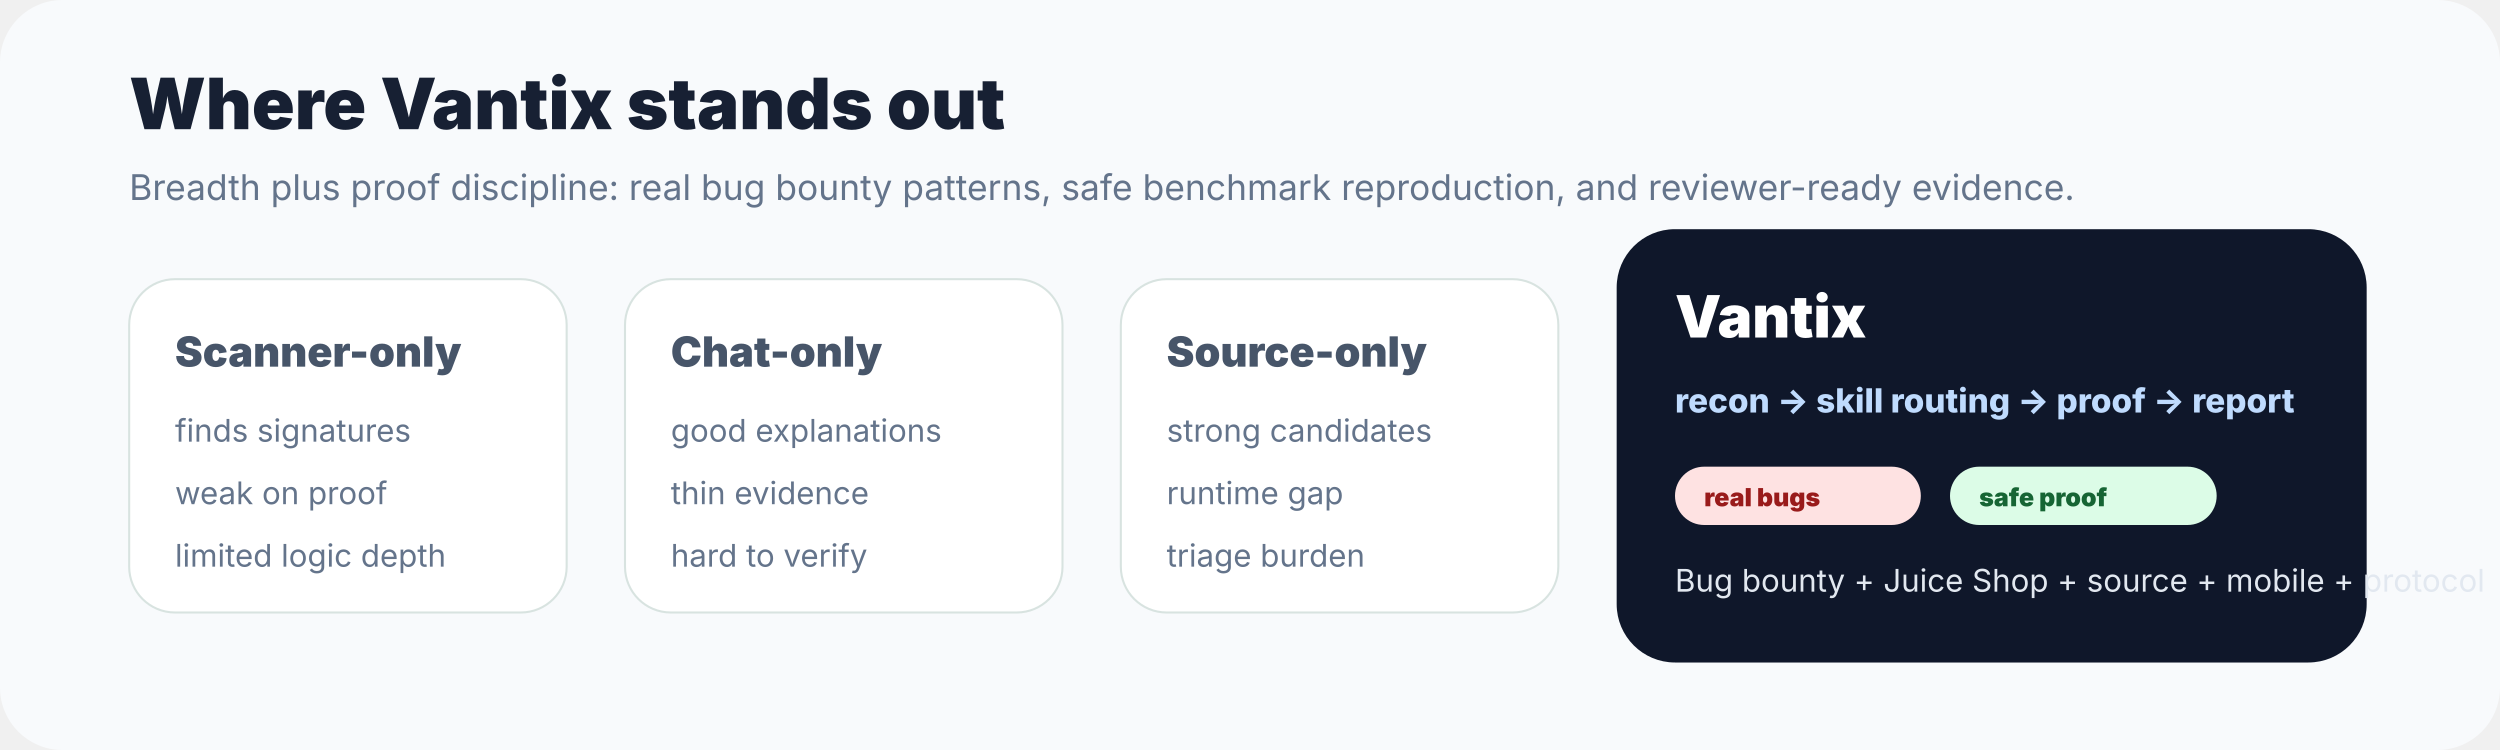
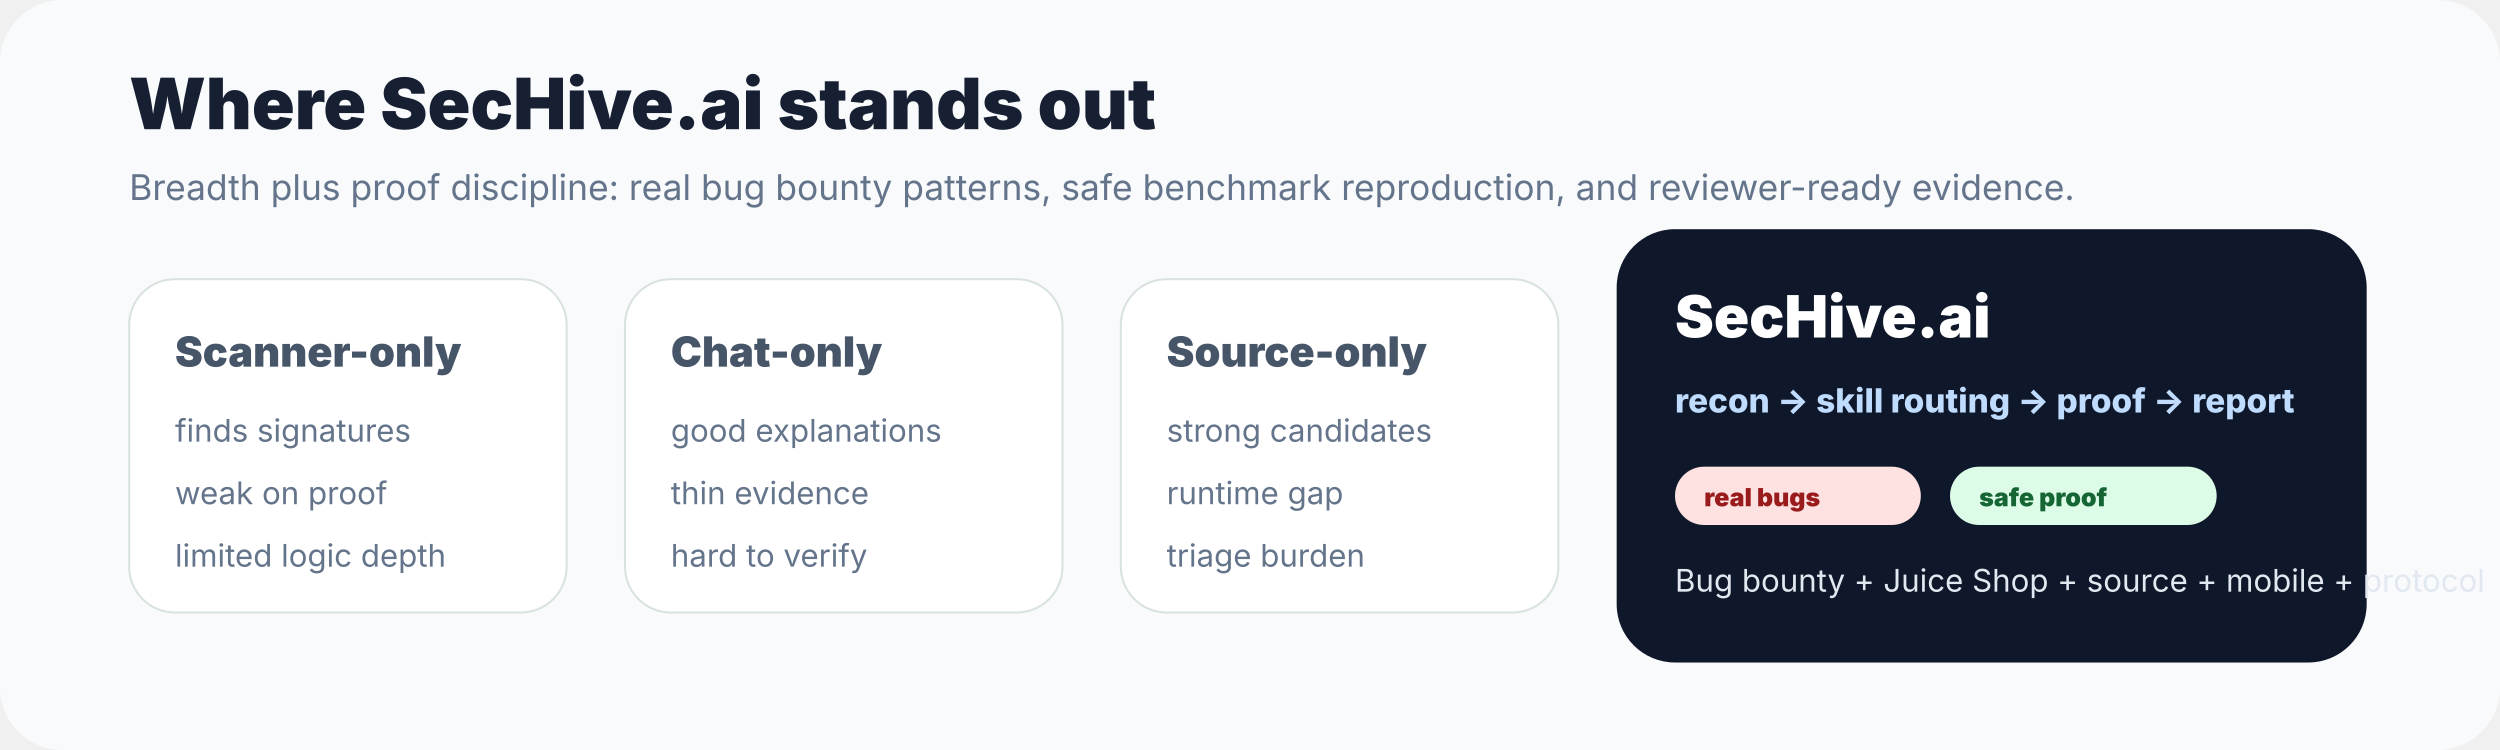
<svg xmlns="http://www.w3.org/2000/svg" width="1200" height="360" viewBox="0 0 1200 360" role="img" aria-labelledby="title desc">
  <rect width="1200" height="360" rx="30" fill="#f8fafc" />
-   <text x="62" y="62" font-family="Inter,Segoe UI,Arial,sans-serif" font-size="34" fill="#172033" font-weight="900">Where Vantix stands out</text>
+   <text x="62" y="62" font-family="Inter,Segoe UI,Arial,sans-serif" font-size="34" fill="#172033" font-weight="900">Where SecHive.ai stands out</text>
  <text x="62" y="96" font-family="Inter,Segoe UI,Arial,sans-serif" font-size="17" fill="#64748b">Breadth plus proof discipline: real bug bounty patterns, safe benchmark reproduction, and reviewer-ready evidence.</text>
  <g transform="translate(62 134)">
    <rect width="210" height="160" rx="22" fill="#ffffff" stroke="#d8e3e0" />
    <text x="22" y="42" font-family="Inter,Segoe UI,Arial,sans-serif" font-size="20" fill="#475569" font-weight="900">Scanner-only</text>
    <text x="22" y="78" font-family="Inter,Segoe UI,Arial,sans-serif" font-size="15" fill="#64748b">finds signatures</text>
    <text x="22" y="108" font-family="Inter,Segoe UI,Arial,sans-serif" font-size="15" fill="#64748b">weak on proof</text>
    <text x="22" y="138" font-family="Inter,Segoe UI,Arial,sans-serif" font-size="15" fill="#64748b">limited logic depth</text>
  </g>
  <g transform="translate(300 134)">
    <rect width="210" height="160" rx="22" fill="#ffffff" stroke="#d8e3e0" />
    <text x="22" y="42" font-family="Inter,Segoe UI,Arial,sans-serif" font-size="20" fill="#475569" font-weight="900">Chat-only</text>
    <text x="22" y="78" font-family="Inter,Segoe UI,Arial,sans-serif" font-size="15" fill="#64748b">good explanations</text>
    <text x="22" y="108" font-family="Inter,Segoe UI,Arial,sans-serif" font-size="15" fill="#64748b">thin evidence</text>
    <text x="22" y="138" font-family="Inter,Segoe UI,Arial,sans-serif" font-size="15" fill="#64748b">hard to verify</text>
  </g>
  <g transform="translate(538 134)">
    <rect width="210" height="160" rx="22" fill="#ffffff" stroke="#d8e3e0" />
    <text x="22" y="42" font-family="Inter,Segoe UI,Arial,sans-serif" font-size="20" fill="#475569" font-weight="900">Source-only</text>
    <text x="22" y="78" font-family="Inter,Segoe UI,Arial,sans-serif" font-size="15" fill="#64748b">strong candidates</text>
    <text x="22" y="108" font-family="Inter,Segoe UI,Arial,sans-serif" font-size="15" fill="#64748b">runtime gap</text>
    <text x="22" y="138" font-family="Inter,Segoe UI,Arial,sans-serif" font-size="15" fill="#64748b">triage burden</text>
  </g>
  <g transform="translate(776 110)">
    <rect width="360" height="208" rx="28" fill="#0f172a" />
-     <text x="28" y="52" font-family="Inter,Segoe UI,Arial,sans-serif" font-size="28" fill="#ffffff" font-weight="900">Vantix</text>
+     <text x="28" y="52" font-family="Inter,Segoe UI,Arial,sans-serif" font-size="28" fill="#ffffff" font-weight="900">SecHive.ai</text>
    <text x="28" y="88" font-family="Inter,Segoe UI,Arial,sans-serif" font-size="16" fill="#bfdbfe" font-weight="800">recon → skill routing → proof → report</text>
    <g transform="translate(28 114)">
      <rect width="118" height="28" rx="14" fill="#fee2e2" />
      <text x="14" y="19" font-family="Inter,Segoe UI,Arial,sans-serif" font-size="12" fill="#991b1b" font-weight="900">real bugs</text>
      <rect x="132" width="128" height="28" rx="14" fill="#dcfce7" />
      <text x="146" y="19" font-family="Inter,Segoe UI,Arial,sans-serif" font-size="12" fill="#166534" font-weight="900">safe proof</text>
    </g>
    <text x="28" y="174" font-family="Inter,Segoe UI,Arial,sans-serif" font-size="15" fill="#e2e8f0">Bug bounty + Juice Shop + source + mobile + protocol</text>
  </g>
</svg>
